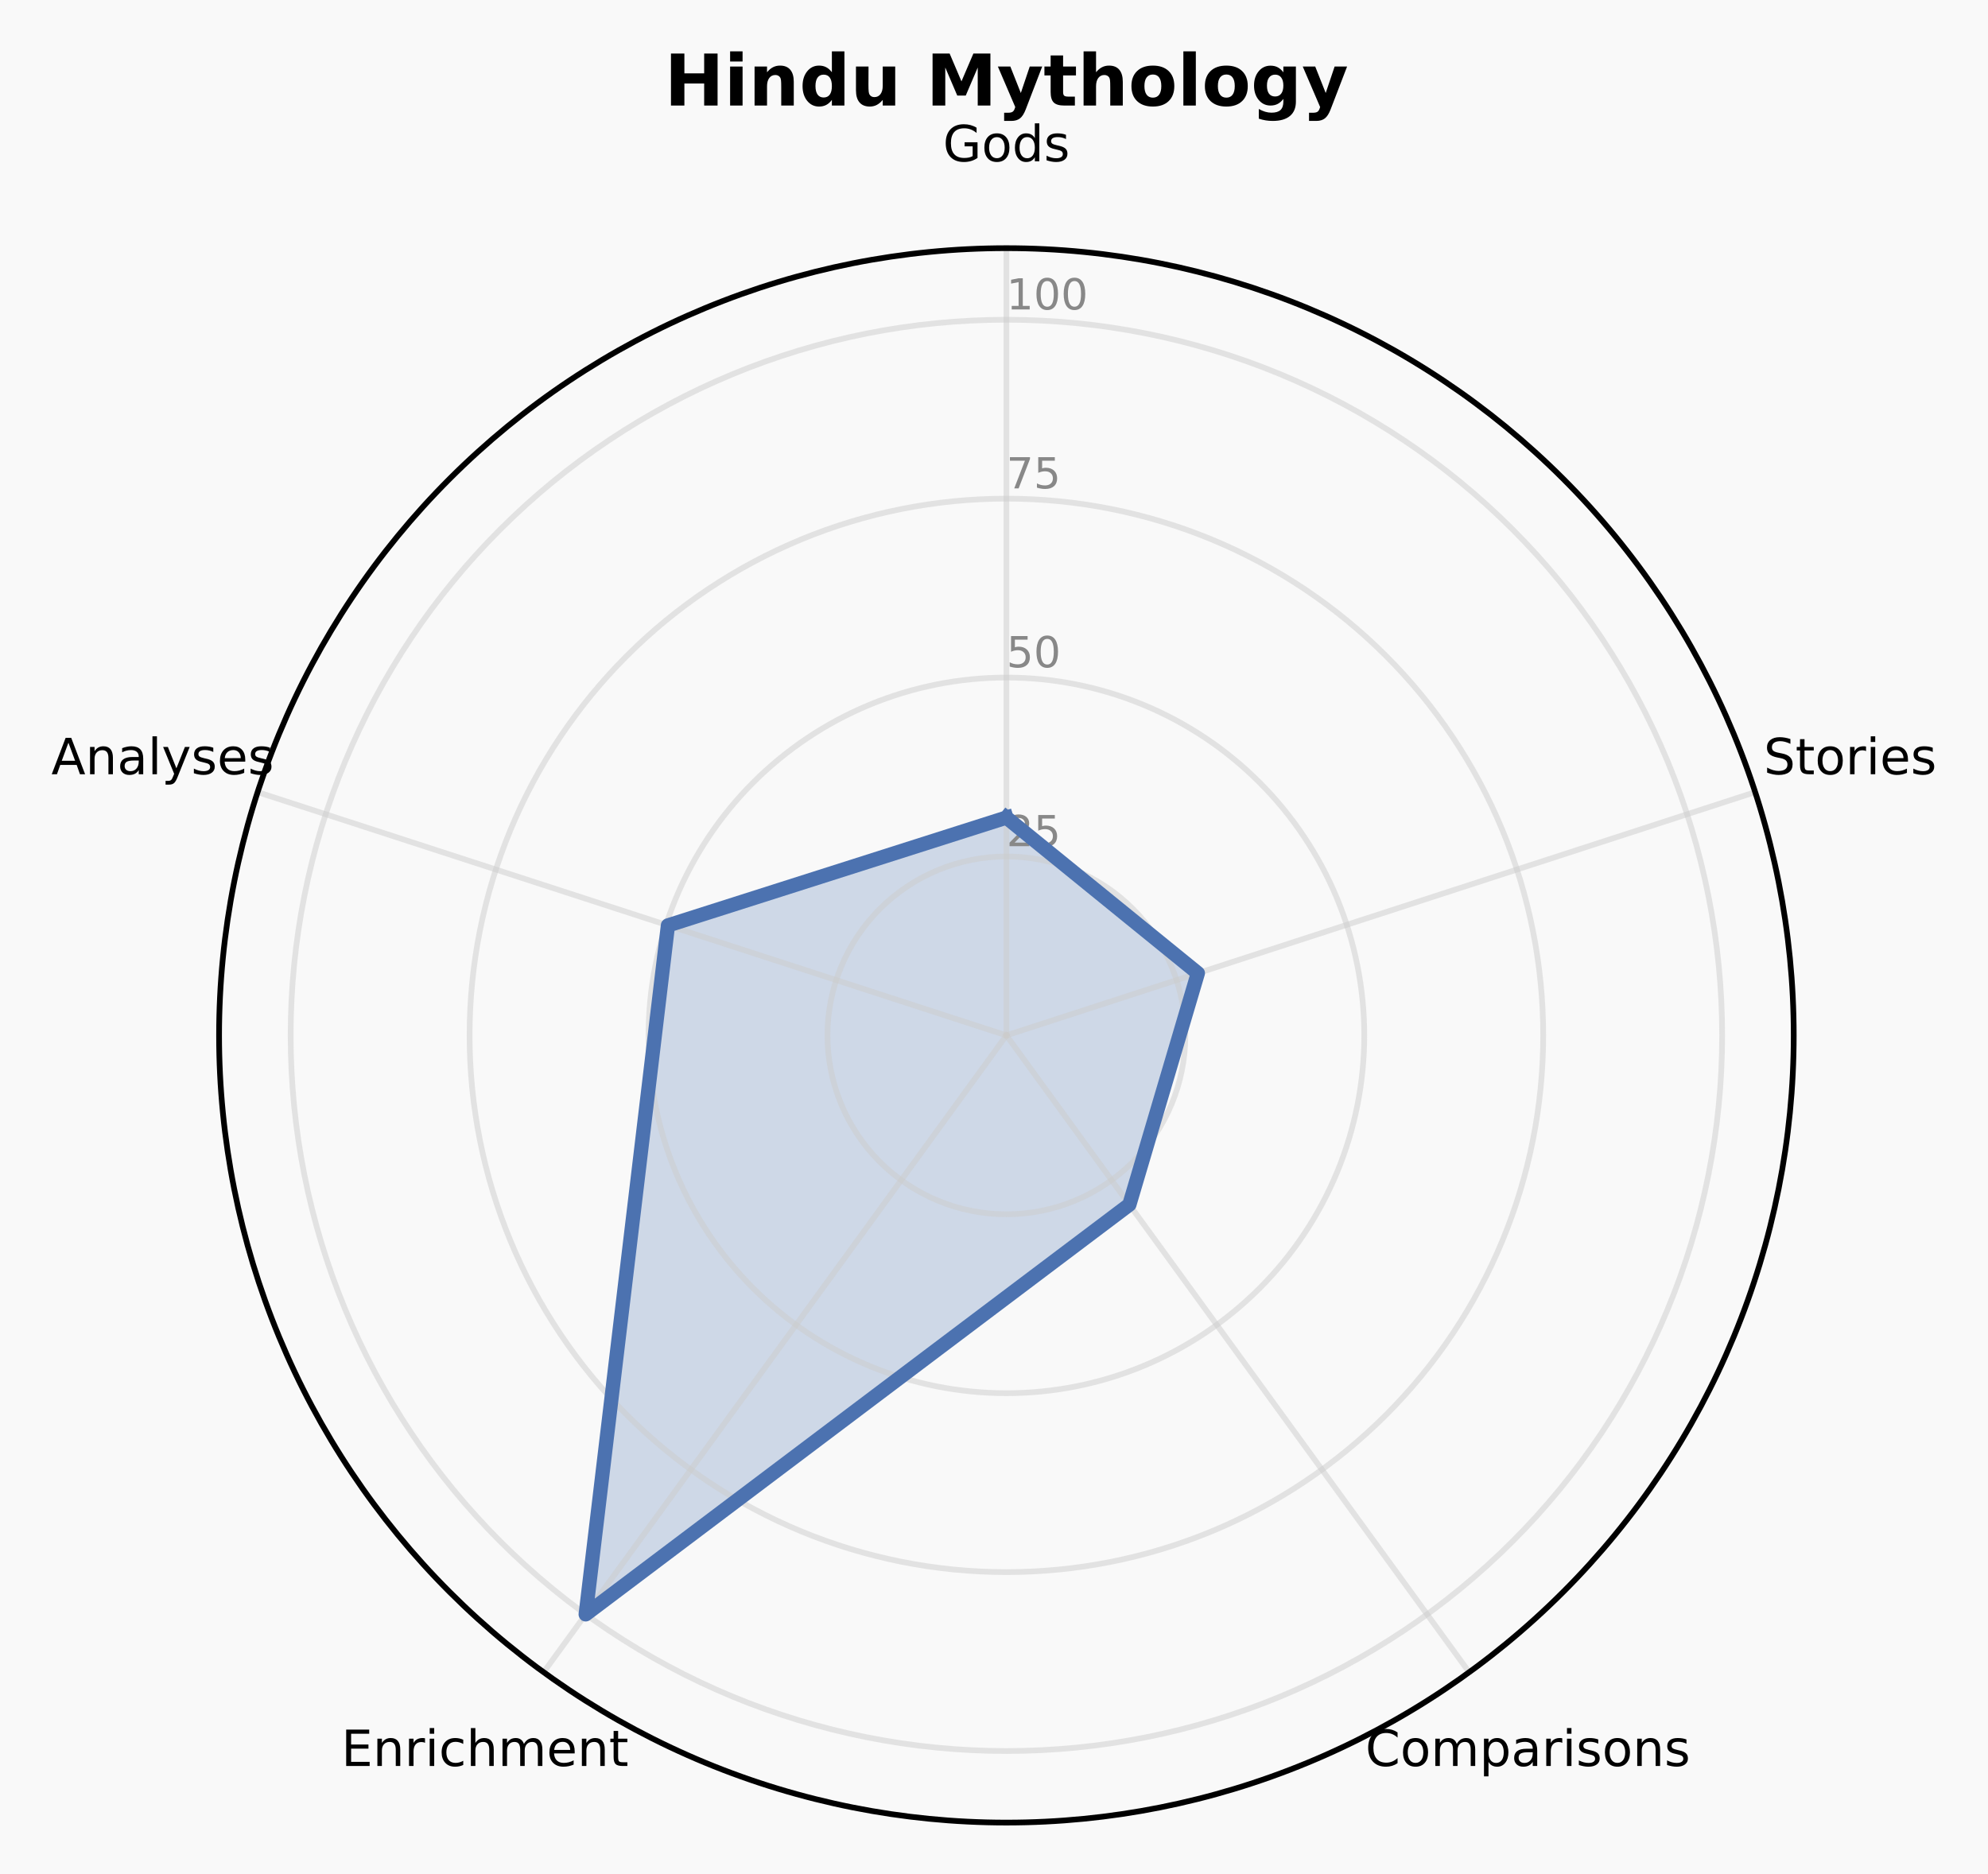
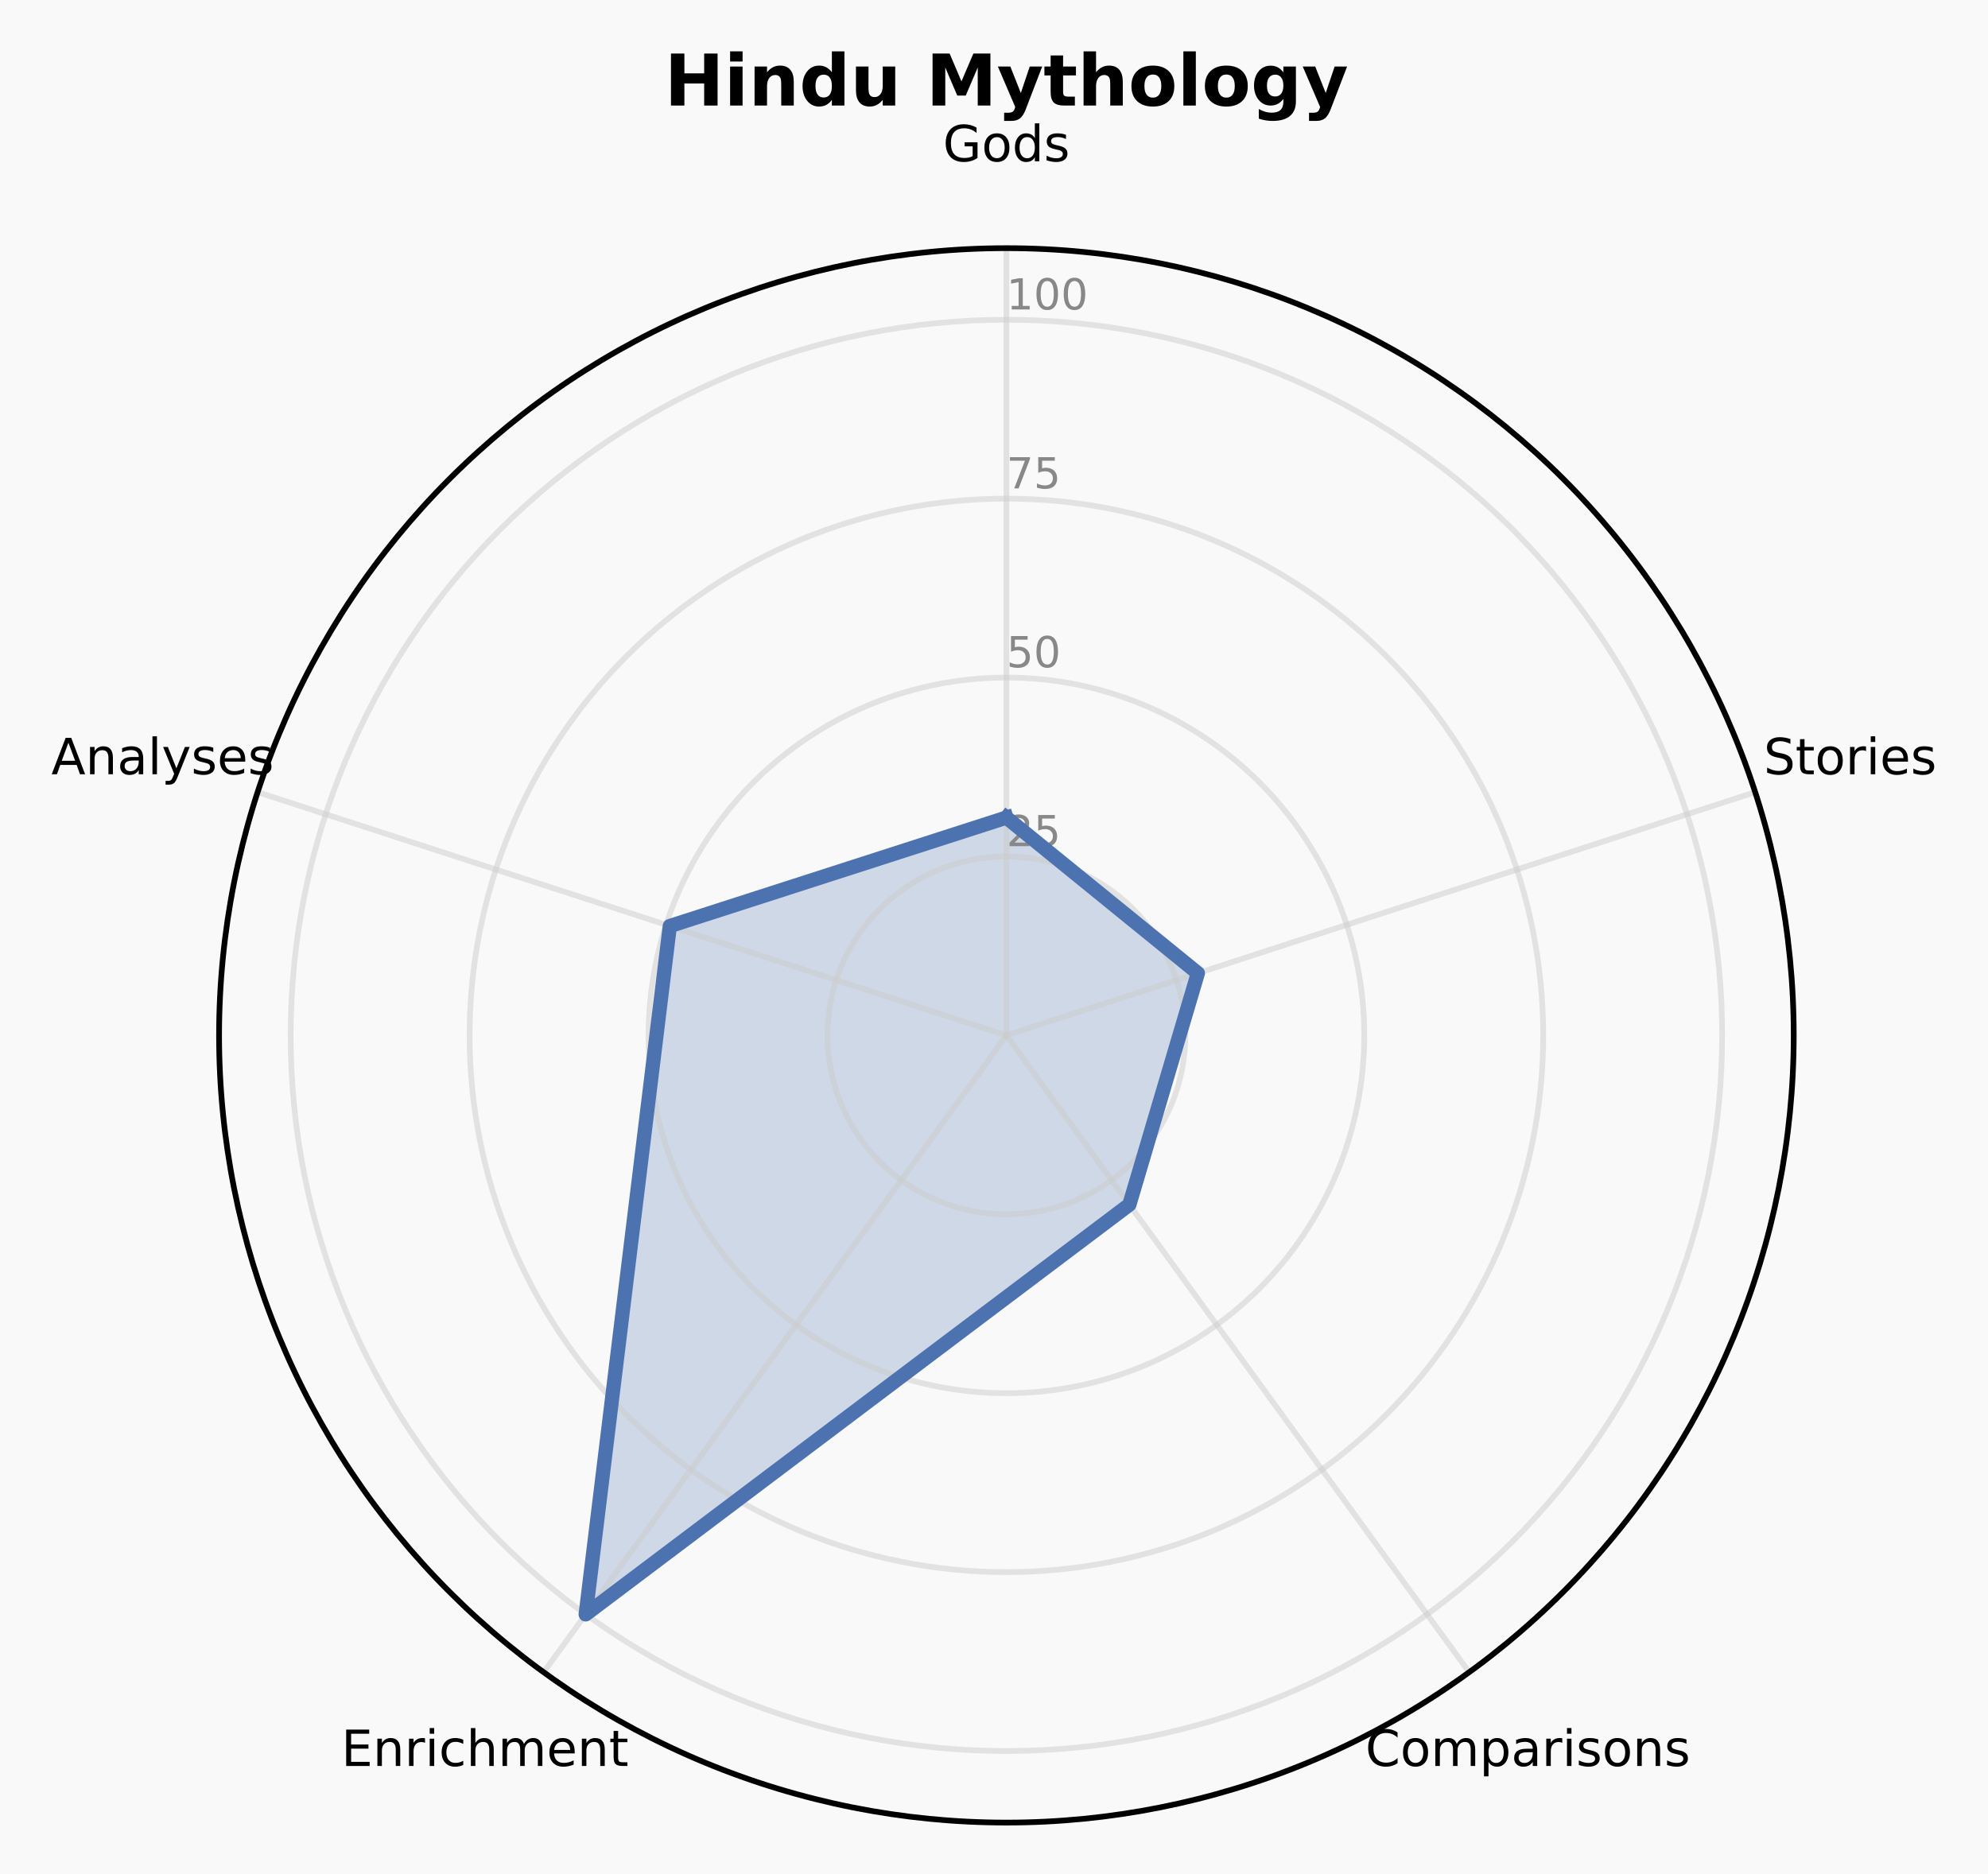
<svg xmlns="http://www.w3.org/2000/svg" xmlns:xlink="http://www.w3.org/1999/xlink" width="278.709pt" height="262.758pt" viewBox="0 0 278.709 262.758" version="1.1">
  <defs>
    <style type="text/css">*{stroke-linejoin: round; stroke-linecap: butt}</style>
  </defs>
  <g id="figure_1">
    <g id="patch_1">
      <path d="M 0 262.758  L 278.709 262.758  L 278.709 0  L 0 0  z " style="fill: #f9f9f9" />
    </g>
    <g id="axes_1">
      <g id="patch_2">
        <path d="M 251.473 145.178  C 251.473 130.683 248.618 116.329 243.071 102.938  C 237.524 89.546 229.393 77.377 219.143 67.128  C 208.894 56.878 196.725 48.748 183.334 43.201  C 169.942 37.654 155.588 34.798 141.093 34.798  C 126.598 34.798 112.244 37.654 98.853 43.201  C 85.461 48.748 73.293 56.878 63.043 67.128  C 52.794 77.377 44.663 89.546 39.116 102.938  C 33.569 116.329 30.714 130.683 30.714 145.178  C 30.714 159.673 33.569 174.027 39.116 187.418  C 44.663 200.81 52.794 212.979 63.043 223.228  C 73.293 233.478 85.461 241.609 98.853 247.155  C 112.244 252.702 126.598 255.558 141.093 255.558  C 155.588 255.558 169.942 252.702 183.334 247.155  C 196.725 241.609 208.894 233.478 219.143 223.228  C 229.393 212.979 237.524 200.81 243.071 187.418  C 248.618 174.027 251.473 159.673 251.473 145.178  M 141.093 145.178  C 141.093 145.178 141.093 145.178 141.093 145.178  C 141.093 145.178 141.093 145.178 141.093 145.178  C 141.093 145.178 141.093 145.178 141.093 145.178  C 141.093 145.178 141.093 145.178 141.093 145.178  C 141.093 145.178 141.093 145.178 141.093 145.178  C 141.093 145.178 141.093 145.178 141.093 145.178  C 141.093 145.178 141.093 145.178 141.093 145.178  C 141.093 145.178 141.093 145.178 141.093 145.178  C 141.093 145.178 141.093 145.178 141.093 145.178  C 141.093 145.178 141.093 145.178 141.093 145.178  C 141.093 145.178 141.093 145.178 141.093 145.178  C 141.093 145.178 141.093 145.178 141.093 145.178  C 141.093 145.178 141.093 145.178 141.093 145.178  C 141.093 145.178 141.093 145.178 141.093 145.178  C 141.093 145.178 141.093 145.178 141.093 145.178  C 141.093 145.178 141.093 145.178 141.093 145.178  z " style="fill: #f9f9f9" />
      </g>
      <g id="patch_3">
-         <path d="M 141.093 114.638  L 167.934 136.457  L 158.334 168.908  L 82.112 226.359  L 93.643 129.76  z " clip-path="url(#p9fb4035b1f)" style="fill: #4c72b0; opacity: 0.25; stroke: #4c72b0; stroke-linejoin: miter" />
+         <path d="M 141.093 114.638  L 167.934 136.457  L 158.334 168.908  L 82.112 226.359  L 93.907 129.846  z " clip-path="url(#pd7e2d98d68)" style="fill: #4c72b0; opacity: 0.25; stroke: #4c72b0; stroke-linejoin: miter" />
      </g>
      <g id="matplotlib.axis_1">
        <g id="xtick_1">
          <g id="line2d_1">
-             <path d="M 141.093 145.178  L 141.093 34.798  " clip-path="url(#p9fb4035b1f)" style="fill: none; stroke: #cccccc; stroke-opacity: 0.5; stroke-width: 0.8; stroke-linecap: square" />
+             <path d="M 141.093 145.178  L 141.093 34.798  " clip-path="url(#pd7e2d98d68)" style="fill: none; stroke: #cccccc; stroke-opacity: 0.5; stroke-width: 0.8; stroke-linecap: square" />
          </g>
          <g id="text_1">
            <g transform="translate(132.1945 22.61707) scale(0.07 -0.07)">
              <defs>
                <path id="DejaVuSans-2a" d="M 3809 666  L 3809 1919  L 2778 1919  L 2778 2438  L 4434 2438  L 4434 434  Q 4069 175 3628 42  Q 3188 -91 2688 -91  Q 1594 -91 976 548  Q 359 1188 359 2328  Q 359 3472 976 4111  Q 1594 4750 2688 4750  Q 3144 4750 3555 4637  Q 3966 4525 4313 4306  L 4313 3634  Q 3963 3931 3569 4081  Q 3175 4231 2741 4231  Q 1884 4231 1454 3753  Q 1025 3275 1025 2328  Q 1025 1384 1454 906  Q 1884 428 2741 428  Q 3075 428 3337 486  Q 3600 544 3809 666  z " transform="scale(0.015625)" />
                <path id="DejaVuSans-52" d="M 1959 3097  Q 1497 3097 1228 2736  Q 959 2375 959 1747  Q 959 1119 1226 758  Q 1494 397 1959 397  Q 2419 397 2687 759  Q 2956 1122 2956 1747  Q 2956 2369 2687 2733  Q 2419 3097 1959 3097  z M 1959 3584  Q 2709 3584 3137 3096  Q 3566 2609 3566 1747  Q 3566 888 3137 398  Q 2709 -91 1959 -91  Q 1206 -91 779 398  Q 353 888 353 1747  Q 353 2609 779 3096  Q 1206 3584 1959 3584  z " transform="scale(0.015625)" />
                <path id="DejaVuSans-47" d="M 2906 2969  L 2906 4863  L 3481 4863  L 3481 0  L 2906 0  L 2906 525  Q 2725 213 2448 61  Q 2172 -91 1784 -91  Q 1150 -91 751 415  Q 353 922 353 1747  Q 353 2572 751 3078  Q 1150 3584 1784 3584  Q 2172 3584 2448 3432  Q 2725 3281 2906 2969  z M 947 1747  Q 947 1113 1208 752  Q 1469 391 1925 391  Q 2381 391 2643 752  Q 2906 1113 2906 1747  Q 2906 2381 2643 2742  Q 2381 3103 1925 3103  Q 1469 3103 1208 2742  Q 947 2381 947 1747  z " transform="scale(0.015625)" />
                <path id="DejaVuSans-56" d="M 2834 3397  L 2834 2853  Q 2591 2978 2328 3040  Q 2066 3103 1784 3103  Q 1356 3103 1142 2972  Q 928 2841 928 2578  Q 928 2378 1081 2264  Q 1234 2150 1697 2047  L 1894 2003  Q 2506 1872 2764 1633  Q 3022 1394 3022 966  Q 3022 478 2636 193  Q 2250 -91 1575 -91  Q 1294 -91 989 -36  Q 684 19 347 128  L 347 722  Q 666 556 975 473  Q 1284 391 1588 391  Q 1994 391 2212 530  Q 2431 669 2431 922  Q 2431 1156 2273 1281  Q 2116 1406 1581 1522  L 1381 1569  Q 847 1681 609 1914  Q 372 2147 372 2553  Q 372 3047 722 3315  Q 1072 3584 1716 3584  Q 2034 3584 2315 3537  Q 2597 3491 2834 3397  z " transform="scale(0.015625)" />
              </defs>
              <use xlink:href="#DejaVuSans-2a" />
              <use xlink:href="#DejaVuSans-52" transform="translate(77.48438 0)" />
              <use xlink:href="#DejaVuSans-47" transform="translate(138.6719 0)" />
              <use xlink:href="#DejaVuSans-56" transform="translate(202.1562 0)" />
            </g>
          </g>
        </g>
        <g id="xtick_2">
          <g id="line2d_2">
-             <path d="M 141.093 145.178  L 246.07 111.069  " clip-path="url(#p9fb4035b1f)" style="fill: none; stroke: #cccccc; stroke-opacity: 0.5; stroke-width: 0.8; stroke-linecap: square" />
+             <path d="M 141.093 145.178  L 246.07 111.069  " clip-path="url(#pd7e2d98d68)" style="fill: none; stroke: #cccccc; stroke-opacity: 0.5; stroke-width: 0.8; stroke-linecap: square" />
          </g>
          <g id="text_2">
            <g transform="translate(247.2616 108.5613) scale(0.07 -0.07)">
              <defs>
                <path id="DejaVuSans-36" d="M 3425 4513  L 3425 3897  Q 3066 4069 2747 4153  Q 2428 4238 2131 4238  Q 1616 4238 1336 4038  Q 1056 3838 1056 3469  Q 1056 3159 1242 3001  Q 1428 2844 1947 2747  L 2328 2669  Q 3034 2534 3370 2195  Q 3706 1856 3706 1288  Q 3706 609 3251 259  Q 2797 -91 1919 -91  Q 1588 -91 1214 -16  Q 841 59 441 206  L 441 856  Q 825 641 1194 531  Q 1563 422 1919 422  Q 2459 422 2753 634  Q 3047 847 3047 1241  Q 3047 1584 2836 1778  Q 2625 1972 2144 2069  L 1759 2144  Q 1053 2284 737 2584  Q 422 2884 422 3419  Q 422 4038 858 4394  Q 1294 4750 2059 4750  Q 2388 4750 2728 4690  Q 3069 4631 3425 4513  z " transform="scale(0.015625)" />
                <path id="DejaVuSans-57" d="M 1172 4494  L 1172 3500  L 2356 3500  L 2356 3053  L 1172 3053  L 1172 1153  Q 1172 725 1289 603  Q 1406 481 1766 481  L 2356 481  L 2356 0  L 1766 0  Q 1100 0 847 248  Q 594 497 594 1153  L 594 3053  L 172 3053  L 172 3500  L 594 3500  L 594 4494  L 1172 4494  z " transform="scale(0.015625)" />
                <path id="DejaVuSans-55" d="M 2631 2963  Q 2534 3019 2420 3045  Q 2306 3072 2169 3072  Q 1681 3072 1420 2755  Q 1159 2438 1159 1844  L 1159 0  L 581 0  L 581 3500  L 1159 3500  L 1159 2956  Q 1341 3275 1631 3429  Q 1922 3584 2338 3584  Q 2397 3584 2469 3576  Q 2541 3569 2628 3553  L 2631 2963  z " transform="scale(0.015625)" />
                <path id="DejaVuSans-4c" d="M 603 3500  L 1178 3500  L 1178 0  L 603 0  L 603 3500  z M 603 4863  L 1178 4863  L 1178 4134  L 603 4134  L 603 4863  z " transform="scale(0.015625)" />
                <path id="DejaVuSans-48" d="M 3597 1894  L 3597 1613  L 953 1613  Q 991 1019 1311 708  Q 1631 397 2203 397  Q 2534 397 2845 478  Q 3156 559 3463 722  L 3463 178  Q 3153 47 2828 -22  Q 2503 -91 2169 -91  Q 1331 -91 842 396  Q 353 884 353 1716  Q 353 2575 817 3079  Q 1281 3584 2069 3584  Q 2775 3584 3186 3129  Q 3597 2675 3597 1894  z M 3022 2063  Q 3016 2534 2758 2815  Q 2500 3097 2075 3097  Q 1594 3097 1305 2825  Q 1016 2553 972 2059  L 3022 2063  z " transform="scale(0.015625)" />
              </defs>
              <use xlink:href="#DejaVuSans-36" />
              <use xlink:href="#DejaVuSans-57" transform="translate(63.48438 0)" />
              <use xlink:href="#DejaVuSans-52" transform="translate(102.6875 0)" />
              <use xlink:href="#DejaVuSans-55" transform="translate(163.875 0)" />
              <use xlink:href="#DejaVuSans-4c" transform="translate(204.9844 0)" />
              <use xlink:href="#DejaVuSans-48" transform="translate(232.7656 0)" />
              <use xlink:href="#DejaVuSans-56" transform="translate(294.2969 0)" />
            </g>
          </g>
        </g>
        <g id="xtick_3">
          <g id="line2d_3">
-             <path d="M 141.093 145.178  L 205.973 234.477  " clip-path="url(#p9fb4035b1f)" style="fill: none; stroke: #cccccc; stroke-opacity: 0.5; stroke-width: 0.8; stroke-linecap: square" />
+             <path d="M 141.093 145.178  L 205.973 234.477  " clip-path="url(#pd7e2d98d68)" style="fill: none; stroke: #cccccc; stroke-opacity: 0.5; stroke-width: 0.8; stroke-linecap: square" />
          </g>
          <g id="text_3">
            <g transform="translate(191.4228 247.6219) scale(0.07 -0.07)">
              <defs>
                <path id="DejaVuSans-26" d="M 4122 4306  L 4122 3641  Q 3803 3938 3442 4084  Q 3081 4231 2675 4231  Q 1875 4231 1450 3742  Q 1025 3253 1025 2328  Q 1025 1406 1450 917  Q 1875 428 2675 428  Q 3081 428 3442 575  Q 3803 722 4122 1019  L 4122 359  Q 3791 134 3420 21  Q 3050 -91 2638 -91  Q 1578 -91 968 557  Q 359 1206 359 2328  Q 359 3453 968 4101  Q 1578 4750 2638 4750  Q 3056 4750 3426 4639  Q 3797 4528 4122 4306  z " transform="scale(0.015625)" />
                <path id="DejaVuSans-50" d="M 3328 2828  Q 3544 3216 3844 3400  Q 4144 3584 4550 3584  Q 5097 3584 5394 3201  Q 5691 2819 5691 2113  L 5691 0  L 5113 0  L 5113 2094  Q 5113 2597 4934 2840  Q 4756 3084 4391 3084  Q 3944 3084 3684 2787  Q 3425 2491 3425 1978  L 3425 0  L 2847 0  L 2847 2094  Q 2847 2600 2669 2842  Q 2491 3084 2119 3084  Q 1678 3084 1418 2786  Q 1159 2488 1159 1978  L 1159 0  L 581 0  L 581 3500  L 1159 3500  L 1159 2956  Q 1356 3278 1631 3431  Q 1906 3584 2284 3584  Q 2666 3584 2933 3390  Q 3200 3197 3328 2828  z " transform="scale(0.015625)" />
                <path id="DejaVuSans-53" d="M 1159 525  L 1159 -1331  L 581 -1331  L 581 3500  L 1159 3500  L 1159 2969  Q 1341 3281 1617 3432  Q 1894 3584 2278 3584  Q 2916 3584 3314 3078  Q 3713 2572 3713 1747  Q 3713 922 3314 415  Q 2916 -91 2278 -91  Q 1894 -91 1617 61  Q 1341 213 1159 525  z M 3116 1747  Q 3116 2381 2855 2742  Q 2594 3103 2138 3103  Q 1681 3103 1420 2742  Q 1159 2381 1159 1747  Q 1159 1113 1420 752  Q 1681 391 2138 391  Q 2594 391 2855 752  Q 3116 1113 3116 1747  z " transform="scale(0.015625)" />
                <path id="DejaVuSans-44" d="M 2194 1759  Q 1497 1759 1228 1600  Q 959 1441 959 1056  Q 959 750 1161 570  Q 1363 391 1709 391  Q 2188 391 2477 730  Q 2766 1069 2766 1631  L 2766 1759  L 2194 1759  z M 3341 1997  L 3341 0  L 2766 0  L 2766 531  Q 2569 213 2275 61  Q 1981 -91 1556 -91  Q 1019 -91 701 211  Q 384 513 384 1019  Q 384 1609 779 1909  Q 1175 2209 1959 2209  L 2766 2209  L 2766 2266  Q 2766 2663 2505 2880  Q 2244 3097 1772 3097  Q 1472 3097 1187 3025  Q 903 2953 641 2809  L 641 3341  Q 956 3463 1253 3523  Q 1550 3584 1831 3584  Q 2591 3584 2966 3190  Q 3341 2797 3341 1997  z " transform="scale(0.015625)" />
                <path id="DejaVuSans-51" d="M 3513 2113  L 3513 0  L 2938 0  L 2938 2094  Q 2938 2591 2744 2837  Q 2550 3084 2163 3084  Q 1697 3084 1428 2787  Q 1159 2491 1159 1978  L 1159 0  L 581 0  L 581 3500  L 1159 3500  L 1159 2956  Q 1366 3272 1645 3428  Q 1925 3584 2291 3584  Q 2894 3584 3203 3211  Q 3513 2838 3513 2113  z " transform="scale(0.015625)" />
              </defs>
              <use xlink:href="#DejaVuSans-26" />
              <use xlink:href="#DejaVuSans-52" transform="translate(69.82812 0)" />
              <use xlink:href="#DejaVuSans-50" transform="translate(131.0156 0)" />
              <use xlink:href="#DejaVuSans-53" transform="translate(228.4219 0)" />
              <use xlink:href="#DejaVuSans-44" transform="translate(291.9062 0)" />
              <use xlink:href="#DejaVuSans-55" transform="translate(353.1875 0)" />
              <use xlink:href="#DejaVuSans-4c" transform="translate(394.2969 0)" />
              <use xlink:href="#DejaVuSans-56" transform="translate(422.0781 0)" />
              <use xlink:href="#DejaVuSans-52" transform="translate(474.1719 0)" />
              <use xlink:href="#DejaVuSans-51" transform="translate(535.3594 0)" />
              <use xlink:href="#DejaVuSans-56" transform="translate(598.7344 0)" />
            </g>
          </g>
        </g>
        <g id="xtick_4">
          <g id="line2d_4">
-             <path d="M 141.093 145.178  L 76.214 234.477  " clip-path="url(#p9fb4035b1f)" style="fill: none; stroke: #cccccc; stroke-opacity: 0.5; stroke-width: 0.8; stroke-linecap: square" />
+             <path d="M 141.093 145.178  L 76.214 234.477  " clip-path="url(#pd7e2d98d68)" style="fill: none; stroke: #cccccc; stroke-opacity: 0.5; stroke-width: 0.8; stroke-linecap: square" />
          </g>
          <g id="text_4">
            <g transform="translate(47.8483 247.6219) scale(0.07 -0.07)">
              <defs>
                <path id="DejaVuSans-28" d="M 628 4666  L 3578 4666  L 3578 4134  L 1259 4134  L 1259 2753  L 3481 2753  L 3481 2222  L 1259 2222  L 1259 531  L 3634 531  L 3634 0  L 628 0  L 628 4666  z " transform="scale(0.015625)" />
                <path id="DejaVuSans-46" d="M 3122 3366  L 3122 2828  Q 2878 2963 2633 3030  Q 2388 3097 2138 3097  Q 1578 3097 1268 2742  Q 959 2388 959 1747  Q 959 1106 1268 751  Q 1578 397 2138 397  Q 2388 397 2633 464  Q 2878 531 3122 666  L 3122 134  Q 2881 22 2623 -34  Q 2366 -91 2075 -91  Q 1284 -91 818 406  Q 353 903 353 1747  Q 353 2603 823 3093  Q 1294 3584 2113 3584  Q 2378 3584 2631 3529  Q 2884 3475 3122 3366  z " transform="scale(0.015625)" />
                <path id="DejaVuSans-4b" d="M 3513 2113  L 3513 0  L 2938 0  L 2938 2094  Q 2938 2591 2744 2837  Q 2550 3084 2163 3084  Q 1697 3084 1428 2787  Q 1159 2491 1159 1978  L 1159 0  L 581 0  L 581 4863  L 1159 4863  L 1159 2956  Q 1366 3272 1645 3428  Q 1925 3584 2291 3584  Q 2894 3584 3203 3211  Q 3513 2838 3513 2113  z " transform="scale(0.015625)" />
              </defs>
              <use xlink:href="#DejaVuSans-28" />
              <use xlink:href="#DejaVuSans-51" transform="translate(63.1875 0)" />
              <use xlink:href="#DejaVuSans-55" transform="translate(126.5625 0)" />
              <use xlink:href="#DejaVuSans-4c" transform="translate(167.6719 0)" />
              <use xlink:href="#DejaVuSans-46" transform="translate(195.4531 0)" />
              <use xlink:href="#DejaVuSans-4b" transform="translate(250.4375 0)" />
              <use xlink:href="#DejaVuSans-50" transform="translate(313.8125 0)" />
              <use xlink:href="#DejaVuSans-48" transform="translate(411.2188 0)" />
              <use xlink:href="#DejaVuSans-51" transform="translate(472.75 0)" />
              <use xlink:href="#DejaVuSans-57" transform="translate(536.125 0)" />
            </g>
          </g>
        </g>
        <g id="xtick_5">
          <g id="line2d_5">
-             <path d="M 141.093 145.178  L 36.116 111.069  " clip-path="url(#p9fb4035b1f)" style="fill: none; stroke: #cccccc; stroke-opacity: 0.5; stroke-width: 0.8; stroke-linecap: square" />
+             <path d="M 141.093 145.178  L 36.116 111.069  " clip-path="url(#pd7e2d98d68)" style="fill: none; stroke: #cccccc; stroke-opacity: 0.5; stroke-width: 0.8; stroke-linecap: square" />
          </g>
          <g id="text_5">
            <g transform="translate(7.2 108.5613) scale(0.07 -0.07)">
              <defs>
                <path id="DejaVuSans-24" d="M 2188 4044  L 1331 1722  L 3047 1722  L 2188 4044  z M 1831 4666  L 2547 4666  L 4325 0  L 3669 0  L 3244 1197  L 1141 1197  L 716 0  L 50 0  L 1831 4666  z " transform="scale(0.015625)" />
                <path id="DejaVuSans-4f" d="M 603 4863  L 1178 4863  L 1178 0  L 603 0  L 603 4863  z " transform="scale(0.015625)" />
                <path id="DejaVuSans-5c" d="M 2059 -325  Q 1816 -950 1584 -1140  Q 1353 -1331 966 -1331  L 506 -1331  L 506 -850  L 844 -850  Q 1081 -850 1212 -737  Q 1344 -625 1503 -206  L 1606 56  L 191 3500  L 800 3500  L 1894 763  L 2988 3500  L 3597 3500  L 2059 -325  z " transform="scale(0.015625)" />
              </defs>
              <use xlink:href="#DejaVuSans-24" />
              <use xlink:href="#DejaVuSans-51" transform="translate(68.40625 0)" />
              <use xlink:href="#DejaVuSans-44" transform="translate(131.7812 0)" />
              <use xlink:href="#DejaVuSans-4f" transform="translate(193.0625 0)" />
              <use xlink:href="#DejaVuSans-5c" transform="translate(220.8438 0)" />
              <use xlink:href="#DejaVuSans-56" transform="translate(280.0312 0)" />
              <use xlink:href="#DejaVuSans-48" transform="translate(332.125 0)" />
              <use xlink:href="#DejaVuSans-56" transform="translate(393.6562 0)" />
            </g>
          </g>
        </g>
      </g>
      <g id="matplotlib.axis_2">
        <g id="ytick_1">
          <g id="line2d_6">
-             <path d="M 141.093 120.092  C 144.388 120.092 147.65 120.741 150.693 122.001  C 153.737 123.262 156.503 125.11 158.832 127.439  C 161.161 129.769 163.009 132.534 164.27 135.578  C 165.531 138.621 166.18 141.884 166.18 145.178  C 166.18 148.472 165.531 151.735 164.27 154.778  C 163.009 157.822 161.161 160.587 158.832 162.917  C 156.503 165.246 153.737 167.094 150.693 168.355  C 147.65 169.615 144.388 170.264 141.093 170.264  C 137.799 170.264 134.537 169.615 131.493 168.355  C 128.45 167.094 125.684 165.246 123.355 162.917  C 121.025 160.587 119.177 157.822 117.917 154.778  C 116.656 151.735 116.007 148.472 116.007 145.178  C 116.007 141.884 116.656 138.621 117.917 135.578  C 119.177 132.534 121.025 129.769 123.355 127.439  C 125.684 125.11 128.45 123.262 131.493 122.001  C 134.537 120.741 137.799 120.092 141.093 120.092  " clip-path="url(#p9fb4035b1f)" style="fill: none; stroke: #cccccc; stroke-opacity: 0.5; stroke-width: 0.8; stroke-linecap: square" />
+             <path d="M 141.093 120.092  C 144.388 120.092 147.65 120.741 150.693 122.001  C 153.737 123.262 156.503 125.11 158.832 127.439  C 161.161 129.769 163.009 132.534 164.27 135.578  C 165.531 138.621 166.18 141.884 166.18 145.178  C 166.18 148.472 165.531 151.735 164.27 154.778  C 163.009 157.822 161.161 160.587 158.832 162.917  C 156.503 165.246 153.737 167.094 150.693 168.355  C 147.65 169.615 144.388 170.264 141.093 170.264  C 137.799 170.264 134.537 169.615 131.493 168.355  C 128.45 167.094 125.684 165.246 123.355 162.917  C 121.025 160.587 119.177 157.822 117.917 154.778  C 116.656 151.735 116.007 148.472 116.007 145.178  C 116.007 141.884 116.656 138.621 117.917 135.578  C 119.177 132.534 121.025 129.769 123.355 127.439  C 125.684 125.11 128.45 123.262 131.493 122.001  C 134.537 120.741 137.799 120.092 141.093 120.092  " clip-path="url(#pd7e2d98d68)" style="fill: none; stroke: #cccccc; stroke-opacity: 0.5; stroke-width: 0.8; stroke-linecap: square" />
          </g>
          <g id="text_6">
            <g style="fill: #888888" transform="translate(141.0933 118.6504) scale(0.06 -0.06)">
              <defs>
                <path id="DejaVuSans-15" d="M 1228 531  L 3431 531  L 3431 0  L 469 0  L 469 531  Q 828 903 1448 1529  Q 2069 2156 2228 2338  Q 2531 2678 2651 2914  Q 2772 3150 2772 3378  Q 2772 3750 2511 3984  Q 2250 4219 1831 4219  Q 1534 4219 1204 4116  Q 875 4013 500 3803  L 500 4441  Q 881 4594 1212 4672  Q 1544 4750 1819 4750  Q 2544 4750 2975 4387  Q 3406 4025 3406 3419  Q 3406 3131 3298 2873  Q 3191 2616 2906 2266  Q 2828 2175 2409 1742  Q 1991 1309 1228 531  z " transform="scale(0.015625)" />
                <path id="DejaVuSans-18" d="M 691 4666  L 3169 4666  L 3169 4134  L 1269 4134  L 1269 2991  Q 1406 3038 1543 3061  Q 1681 3084 1819 3084  Q 2600 3084 3056 2656  Q 3513 2228 3513 1497  Q 3513 744 3044 326  Q 2575 -91 1722 -91  Q 1428 -91 1123 -41  Q 819 9 494 109  L 494 744  Q 775 591 1075 516  Q 1375 441 1709 441  Q 2250 441 2565 725  Q 2881 1009 2881 1497  Q 2881 1984 2565 2268  Q 2250 2553 1709 2553  Q 1456 2553 1204 2497  Q 953 2441 691 2322  L 691 4666  z " transform="scale(0.015625)" />
              </defs>
              <use xlink:href="#DejaVuSans-15" />
              <use xlink:href="#DejaVuSans-18" transform="translate(63.625 0)" />
            </g>
          </g>
        </g>
        <g id="ytick_2">
          <g id="line2d_7">
-             <path d="M 141.093 95.005  C 147.682 95.005 154.206 96.303 160.293 98.825  C 166.381 101.346 171.912 105.042 176.571 109.701  C 181.229 114.36 184.925 119.891 187.447 125.978  C 189.968 132.065 191.266 138.589 191.266 145.178  C 191.266 151.767 189.968 158.291 187.447 164.378  C 184.925 170.465 181.229 175.997 176.571 180.655  C 171.912 185.314 166.381 189.01 160.293 191.531  C 154.206 194.053 147.682 195.351 141.093 195.351  C 134.505 195.351 127.98 194.053 121.893 191.531  C 115.806 189.01 110.275 185.314 105.616 180.655  C 100.957 175.997 97.261 170.465 94.74 164.378  C 92.219 158.291 90.921 151.767 90.921 145.178  C 90.921 138.589 92.219 132.065 94.74 125.978  C 97.261 119.891 100.957 114.36 105.616 109.701  C 110.275 105.042 115.806 101.346 121.893 98.825  C 127.98 96.303 134.505 95.005 141.093 95.005  " clip-path="url(#p9fb4035b1f)" style="fill: none; stroke: #cccccc; stroke-opacity: 0.5; stroke-width: 0.8; stroke-linecap: square" />
+             <path d="M 141.093 95.005  C 147.682 95.005 154.206 96.303 160.293 98.825  C 166.381 101.346 171.912 105.042 176.571 109.701  C 181.229 114.36 184.925 119.891 187.447 125.978  C 189.968 132.065 191.266 138.589 191.266 145.178  C 191.266 151.767 189.968 158.291 187.447 164.378  C 184.925 170.465 181.229 175.997 176.571 180.655  C 171.912 185.314 166.381 189.01 160.293 191.531  C 154.206 194.053 147.682 195.351 141.093 195.351  C 134.505 195.351 127.98 194.053 121.893 191.531  C 115.806 189.01 110.275 185.314 105.616 180.655  C 100.957 175.997 97.261 170.465 94.74 164.378  C 92.219 158.291 90.921 151.767 90.921 145.178  C 90.921 138.589 92.219 132.065 94.74 125.978  C 97.261 119.891 100.957 114.36 105.616 109.701  C 110.275 105.042 115.806 101.346 121.893 98.825  C 127.98 96.303 134.505 95.005 141.093 95.005  " clip-path="url(#pd7e2d98d68)" style="fill: none; stroke: #cccccc; stroke-opacity: 0.5; stroke-width: 0.8; stroke-linecap: square" />
          </g>
          <g id="text_7">
            <g style="fill: #888888" transform="translate(141.0933 93.56408) scale(0.06 -0.06)">
              <defs>
                <path id="DejaVuSans-13" d="M 2034 4250  Q 1547 4250 1301 3770  Q 1056 3291 1056 2328  Q 1056 1369 1301 889  Q 1547 409 2034 409  Q 2525 409 2770 889  Q 3016 1369 3016 2328  Q 3016 3291 2770 3770  Q 2525 4250 2034 4250  z M 2034 4750  Q 2819 4750 3233 4129  Q 3647 3509 3647 2328  Q 3647 1150 3233 529  Q 2819 -91 2034 -91  Q 1250 -91 836 529  Q 422 1150 422 2328  Q 422 3509 836 4129  Q 1250 4750 2034 4750  z " transform="scale(0.015625)" />
              </defs>
              <use xlink:href="#DejaVuSans-18" />
              <use xlink:href="#DejaVuSans-13" transform="translate(63.625 0)" />
            </g>
          </g>
        </g>
        <g id="ytick_3">
          <g id="line2d_8">
-             <path d="M 141.093 69.919  C 150.976 69.919 160.763 71.866 169.894 75.648  C 179.024 79.43 187.321 84.974 194.309 91.962  C 201.298 98.95 206.841 107.247 210.623 116.378  C 214.405 125.508 216.352 135.295 216.352 145.178  C 216.352 155.061 214.405 164.848 210.623 173.978  C 206.841 183.109 201.298 191.406 194.309 198.394  C 187.321 205.382 179.024 210.926 169.894 214.708  C 160.763 218.49 150.976 220.437 141.093 220.437  C 131.21 220.437 121.424 218.49 112.293 214.708  C 103.162 210.926 94.866 205.382 87.877 198.394  C 80.889 191.406 75.345 183.109 71.563 173.978  C 67.781 164.848 65.834 155.061 65.834 145.178  C 65.834 135.295 67.781 125.508 71.563 116.378  C 75.345 107.247 80.889 98.95 87.877 91.962  C 94.866 84.974 103.162 79.43 112.293 75.648  C 121.424 71.866 131.21 69.919 141.093 69.919  " clip-path="url(#p9fb4035b1f)" style="fill: none; stroke: #cccccc; stroke-opacity: 0.5; stroke-width: 0.8; stroke-linecap: square" />
+             <path d="M 141.093 69.919  C 150.976 69.919 160.763 71.866 169.894 75.648  C 179.024 79.43 187.321 84.974 194.309 91.962  C 201.298 98.95 206.841 107.247 210.623 116.378  C 214.405 125.508 216.352 135.295 216.352 145.178  C 216.352 155.061 214.405 164.848 210.623 173.978  C 206.841 183.109 201.298 191.406 194.309 198.394  C 187.321 205.382 179.024 210.926 169.894 214.708  C 160.763 218.49 150.976 220.437 141.093 220.437  C 131.21 220.437 121.424 218.49 112.293 214.708  C 103.162 210.926 94.866 205.382 87.877 198.394  C 80.889 191.406 75.345 183.109 71.563 173.978  C 67.781 164.848 65.834 155.061 65.834 145.178  C 65.834 135.295 67.781 125.508 71.563 116.378  C 75.345 107.247 80.889 98.95 87.877 91.962  C 94.866 84.974 103.162 79.43 112.293 75.648  C 121.424 71.866 131.21 69.919 141.093 69.919  " clip-path="url(#pd7e2d98d68)" style="fill: none; stroke: #cccccc; stroke-opacity: 0.5; stroke-width: 0.8; stroke-linecap: square" />
          </g>
          <g id="text_8">
            <g style="fill: #888888" transform="translate(141.0933 68.47781) scale(0.06 -0.06)">
              <defs>
                <path id="DejaVuSans-1a" d="M 525 4666  L 3525 4666  L 3525 4397  L 1831 0  L 1172 0  L 2766 4134  L 525 4134  L 525 4666  z " transform="scale(0.015625)" />
              </defs>
              <use xlink:href="#DejaVuSans-1a" />
              <use xlink:href="#DejaVuSans-18" transform="translate(63.625 0)" />
            </g>
          </g>
        </g>
        <g id="ytick_4">
          <g id="line2d_9">
-             <path d="M 141.093 44.833  C 154.27 44.833 167.32 47.429 179.494 52.471  C 191.668 57.514 202.73 64.906 212.048 74.223  C 221.366 83.541 228.757 94.603 233.8 106.778  C 238.843 118.952 241.438 132.001 241.438 145.178  C 241.438 158.355 238.843 171.404 233.8 183.578  C 228.757 195.753 221.366 206.815 212.048 216.133  C 202.73 225.45 191.668 232.842 179.494 237.885  C 167.32 242.927 154.27 245.523 141.093 245.523  C 127.916 245.523 114.867 242.927 102.693 237.885  C 90.519 232.842 79.456 225.45 70.139 216.133  C 60.821 206.815 53.429 195.753 48.387 183.578  C 43.344 171.404 40.748 158.355 40.748 145.178  C 40.748 132.001 43.344 118.952 48.387 106.778  C 53.429 94.603 60.821 83.541 70.139 74.223  C 79.456 64.906 90.519 57.514 102.693 52.471  C 114.867 47.429 127.916 44.833 141.093 44.833  " clip-path="url(#p9fb4035b1f)" style="fill: none; stroke: #cccccc; stroke-opacity: 0.5; stroke-width: 0.8; stroke-linecap: square" />
+             <path d="M 141.093 44.833  C 154.27 44.833 167.32 47.429 179.494 52.471  C 191.668 57.514 202.73 64.906 212.048 74.223  C 221.366 83.541 228.757 94.603 233.8 106.778  C 238.843 118.952 241.438 132.001 241.438 145.178  C 241.438 158.355 238.843 171.404 233.8 183.578  C 228.757 195.753 221.366 206.815 212.048 216.133  C 202.73 225.45 191.668 232.842 179.494 237.885  C 167.32 242.927 154.27 245.523 141.093 245.523  C 127.916 245.523 114.867 242.927 102.693 237.885  C 90.519 232.842 79.456 225.45 70.139 216.133  C 60.821 206.815 53.429 195.753 48.387 183.578  C 43.344 171.404 40.748 158.355 40.748 145.178  C 40.748 132.001 43.344 118.952 48.387 106.778  C 53.429 94.603 60.821 83.541 70.139 74.223  C 79.456 64.906 90.519 57.514 102.693 52.471  C 114.867 47.429 127.916 44.833 141.093 44.833  " clip-path="url(#pd7e2d98d68)" style="fill: none; stroke: #cccccc; stroke-opacity: 0.5; stroke-width: 0.8; stroke-linecap: square" />
          </g>
          <g id="text_9">
            <g style="fill: #888888" transform="translate(141.0933 43.39154) scale(0.06 -0.06)">
              <defs>
                <path id="DejaVuSans-14" d="M 794 531  L 1825 531  L 1825 4091  L 703 3866  L 703 4441  L 1819 4666  L 2450 4666  L 2450 531  L 3481 531  L 3481 0  L 794 0  L 794 531  z " transform="scale(0.015625)" />
              </defs>
              <use xlink:href="#DejaVuSans-14" />
              <use xlink:href="#DejaVuSans-13" transform="translate(63.625 0)" />
              <use xlink:href="#DejaVuSans-13" transform="translate(127.25 0)" />
            </g>
          </g>
        </g>
      </g>
      <g id="line2d_10">
-         <path d="M 141.093 114.638  L 167.934 136.457  L 158.334 168.908  L 82.112 226.359  L 93.643 129.76  L 141.093 114.638  " clip-path="url(#p9fb4035b1f)" style="fill: none; stroke: #4c72b0; stroke-width: 2; stroke-linecap: square" />
+         <path d="M 141.093 114.638  L 167.934 136.457  L 158.334 168.908  L 82.112 226.359  L 93.907 129.846  L 141.093 114.638  " clip-path="url(#pd7e2d98d68)" style="fill: none; stroke: #4c72b0; stroke-width: 2; stroke-linecap: square" />
      </g>
      <g id="patch_4">
        <path d="M 141.093 34.798  C 126.598 34.798 112.244 37.654 98.853 43.201  C 85.461 48.748 73.293 56.878 63.043 67.128  C 52.794 77.377 44.663 89.546 39.116 102.938  C 33.569 116.329 30.714 130.683 30.714 145.178  C 30.714 159.673 33.569 174.027 39.116 187.418  C 44.663 200.81 52.794 212.979 63.043 223.228  C 73.293 233.478 85.461 241.609 98.853 247.155  C 112.244 252.702 126.598 255.558 141.093 255.558  C 155.588 255.558 169.942 252.702 183.334 247.155  C 196.725 241.609 208.894 233.478 219.143 223.228  C 229.393 212.979 237.524 200.81 243.071 187.418  C 248.618 174.027 251.473 159.673 251.473 145.178  C 251.473 130.683 248.618 116.329 243.071 102.938  C 237.524 89.546 229.393 77.377 219.143 67.128  C 208.894 56.878 196.725 48.748 183.334 43.201  C 169.942 37.654 155.588 34.798 141.093 34.798  " style="fill: none; stroke: #000000; stroke-width: 0.8; stroke-linejoin: miter; stroke-linecap: square" />
      </g>
      <g id="text_10">
        <g transform="translate(93.14952 14.79844) scale(0.1 -0.1)">
          <defs>
            <path id="DejaVuSans-Bold-2b" d="M 588 4666  L 1791 4666  L 1791 2888  L 3566 2888  L 3566 4666  L 4769 4666  L 4769 0  L 3566 0  L 3566 1978  L 1791 1978  L 1791 0  L 588 0  L 588 4666  z " transform="scale(0.015625)" />
            <path id="DejaVuSans-Bold-4c" d="M 538 3500  L 1656 3500  L 1656 0  L 538 0  L 538 3500  z M 538 4863  L 1656 4863  L 1656 3950  L 538 3950  L 538 4863  z " transform="scale(0.015625)" />
            <path id="DejaVuSans-Bold-51" d="M 4056 2131  L 4056 0  L 2931 0  L 2931 347  L 2931 1631  Q 2931 2084 2911 2256  Q 2891 2428 2841 2509  Q 2775 2619 2662 2680  Q 2550 2741 2406 2741  Q 2056 2741 1856 2470  Q 1656 2200 1656 1722  L 1656 0  L 538 0  L 538 3500  L 1656 3500  L 1656 2988  Q 1909 3294 2193 3439  Q 2478 3584 2822 3584  Q 3428 3584 3742 3212  Q 4056 2841 4056 2131  z " transform="scale(0.015625)" />
            <path id="DejaVuSans-Bold-47" d="M 2919 2988  L 2919 4863  L 4044 4863  L 4044 0  L 2919 0  L 2919 506  Q 2688 197 2409 53  Q 2131 -91 1766 -91  Q 1119 -91 703 423  Q 288 938 288 1747  Q 288 2556 703 3070  Q 1119 3584 1766 3584  Q 2128 3584 2408 3439  Q 2688 3294 2919 2988  z M 2181 722  Q 2541 722 2730 984  Q 2919 1247 2919 1747  Q 2919 2247 2730 2509  Q 2541 2772 2181 2772  Q 1825 2772 1636 2509  Q 1447 2247 1447 1747  Q 1447 1247 1636 984  Q 1825 722 2181 722  z " transform="scale(0.015625)" />
            <path id="DejaVuSans-Bold-58" d="M 500 1363  L 500 3500  L 1625 3500  L 1625 3150  Q 1625 2866 1622 2436  Q 1619 2006 1619 1863  Q 1619 1441 1641 1255  Q 1663 1069 1716 984  Q 1784 875 1895 815  Q 2006 756 2150 756  Q 2500 756 2700 1025  Q 2900 1294 2900 1772  L 2900 3500  L 4019 3500  L 4019 0  L 2900 0  L 2900 506  Q 2647 200 2364 54  Q 2081 -91 1741 -91  Q 1134 -91 817 281  Q 500 653 500 1363  z " transform="scale(0.015625)" />
            <path id="DejaVuSans-Bold-3" transform="scale(0.015625)" />
            <path id="DejaVuSans-Bold-30" d="M 588 4666  L 2119 4666  L 3181 2169  L 4250 4666  L 5778 4666  L 5778 0  L 4641 0  L 4641 3413  L 3566 897  L 2803 897  L 1728 3413  L 1728 0  L 588 0  L 588 4666  z " transform="scale(0.015625)" />
            <path id="DejaVuSans-Bold-5c" d="M 78 3500  L 1197 3500  L 2138 1125  L 2938 3500  L 4056 3500  L 2584 -331  Q 2363 -916 2067 -1148  Q 1772 -1381 1288 -1381  L 641 -1381  L 641 -647  L 991 -647  Q 1275 -647 1404 -556  Q 1534 -466 1606 -231  L 1638 -134  L 78 3500  z " transform="scale(0.015625)" />
            <path id="DejaVuSans-Bold-57" d="M 1759 4494  L 1759 3500  L 2913 3500  L 2913 2700  L 1759 2700  L 1759 1216  Q 1759 972 1856 886  Q 1953 800 2241 800  L 2816 800  L 2816 0  L 1856 0  Q 1194 0 917 276  Q 641 553 641 1216  L 641 2700  L 84 2700  L 84 3500  L 641 3500  L 641 4494  L 1759 4494  z " transform="scale(0.015625)" />
            <path id="DejaVuSans-Bold-4b" d="M 4056 2131  L 4056 0  L 2931 0  L 2931 347  L 2931 1625  Q 2931 2084 2911 2256  Q 2891 2428 2841 2509  Q 2775 2619 2662 2680  Q 2550 2741 2406 2741  Q 2056 2741 1856 2470  Q 1656 2200 1656 1722  L 1656 0  L 538 0  L 538 4863  L 1656 4863  L 1656 2988  Q 1909 3294 2193 3439  Q 2478 3584 2822 3584  Q 3428 3584 3742 3212  Q 4056 2841 4056 2131  z " transform="scale(0.015625)" />
            <path id="DejaVuSans-Bold-52" d="M 2203 2784  Q 1831 2784 1636 2517  Q 1441 2250 1441 1747  Q 1441 1244 1636 976  Q 1831 709 2203 709  Q 2569 709 2762 976  Q 2956 1244 2956 1747  Q 2956 2250 2762 2517  Q 2569 2784 2203 2784  z M 2203 3584  Q 3106 3584 3614 3096  Q 4122 2609 4122 1747  Q 4122 884 3614 396  Q 3106 -91 2203 -91  Q 1297 -91 786 396  Q 275 884 275 1747  Q 275 2609 786 3096  Q 1297 3584 2203 3584  z " transform="scale(0.015625)" />
            <path id="DejaVuSans-Bold-4f" d="M 538 4863  L 1656 4863  L 1656 0  L 538 0  L 538 4863  z " transform="scale(0.015625)" />
            <path id="DejaVuSans-Bold-4a" d="M 2919 594  Q 2688 288 2409 144  Q 2131 0 1766 0  Q 1125 0 706 504  Q 288 1009 288 1791  Q 288 2575 706 3076  Q 1125 3578 1766 3578  Q 2131 3578 2409 3434  Q 2688 3291 2919 2981  L 2919 3500  L 4044 3500  L 4044 353  Q 4044 -491 3511 -936  Q 2978 -1381 1966 -1381  Q 1638 -1381 1331 -1331  Q 1025 -1281 716 -1178  L 716 -306  Q 1009 -475 1290 -558  Q 1572 -641 1856 -641  Q 2406 -641 2662 -400  Q 2919 -159 2919 353  L 2919 594  z M 2181 2772  Q 1834 2772 1640 2515  Q 1447 2259 1447 1791  Q 1447 1309 1634 1061  Q 1822 813 2181 813  Q 2531 813 2725 1069  Q 2919 1325 2919 1791  Q 2919 2259 2725 2515  Q 2531 2772 2181 2772  z " transform="scale(0.015625)" />
          </defs>
          <use xlink:href="#DejaVuSans-Bold-2b" />
          <use xlink:href="#DejaVuSans-Bold-4c" transform="translate(83.6875 0)" />
          <use xlink:href="#DejaVuSans-Bold-51" transform="translate(117.9688 0)" />
          <use xlink:href="#DejaVuSans-Bold-47" transform="translate(189.1562 0)" />
          <use xlink:href="#DejaVuSans-Bold-58" transform="translate(260.7344 0)" />
          <use xlink:href="#DejaVuSans-Bold-3" transform="translate(331.9219 0)" />
          <use xlink:href="#DejaVuSans-Bold-30" transform="translate(366.7344 0)" />
          <use xlink:href="#DejaVuSans-Bold-5c" transform="translate(466.25 0)" />
          <use xlink:href="#DejaVuSans-Bold-57" transform="translate(531.4375 0)" />
          <use xlink:href="#DejaVuSans-Bold-4b" transform="translate(579.2344 0)" />
          <use xlink:href="#DejaVuSans-Bold-52" transform="translate(650.4219 0)" />
          <use xlink:href="#DejaVuSans-Bold-4f" transform="translate(719.125 0)" />
          <use xlink:href="#DejaVuSans-Bold-52" transform="translate(753.4062 0)" />
          <use xlink:href="#DejaVuSans-Bold-4a" transform="translate(822.1094 0)" />
          <use xlink:href="#DejaVuSans-Bold-5c" transform="translate(893.6875 0)" />
        </g>
      </g>
    </g>
  </g>
  <defs>
-     <clipPath id="p9fb4035b1f">
+     <clipPath id="pd7e2d98d68">
      <path d="M 251.473 145.178  C 251.473 130.683 248.618 116.329 243.071 102.938  C 237.524 89.546 229.393 77.377 219.143 67.128  C 208.894 56.878 196.725 48.748 183.334 43.201  C 169.942 37.654 155.588 34.798 141.093 34.798  C 126.598 34.798 112.244 37.654 98.853 43.201  C 85.461 48.748 73.293 56.878 63.043 67.128  C 52.794 77.377 44.663 89.546 39.116 102.938  C 33.569 116.329 30.714 130.683 30.714 145.178  C 30.714 159.673 33.569 174.027 39.116 187.418  C 44.663 200.81 52.794 212.979 63.043 223.228  C 73.293 233.478 85.461 241.609 98.853 247.155  C 112.244 252.702 126.598 255.558 141.093 255.558  C 155.588 255.558 169.942 252.702 183.334 247.155  C 196.725 241.609 208.894 233.478 219.143 223.228  C 229.393 212.979 237.524 200.81 243.071 187.418  C 248.618 174.027 251.473 159.673 251.473 145.178  M 141.093 145.178  C 141.093 145.178 141.093 145.178 141.093 145.178  C 141.093 145.178 141.093 145.178 141.093 145.178  C 141.093 145.178 141.093 145.178 141.093 145.178  C 141.093 145.178 141.093 145.178 141.093 145.178  C 141.093 145.178 141.093 145.178 141.093 145.178  C 141.093 145.178 141.093 145.178 141.093 145.178  C 141.093 145.178 141.093 145.178 141.093 145.178  C 141.093 145.178 141.093 145.178 141.093 145.178  C 141.093 145.178 141.093 145.178 141.093 145.178  C 141.093 145.178 141.093 145.178 141.093 145.178  C 141.093 145.178 141.093 145.178 141.093 145.178  C 141.093 145.178 141.093 145.178 141.093 145.178  C 141.093 145.178 141.093 145.178 141.093 145.178  C 141.093 145.178 141.093 145.178 141.093 145.178  C 141.093 145.178 141.093 145.178 141.093 145.178  C 141.093 145.178 141.093 145.178 141.093 145.178  z " />
    </clipPath>
  </defs>
</svg>
